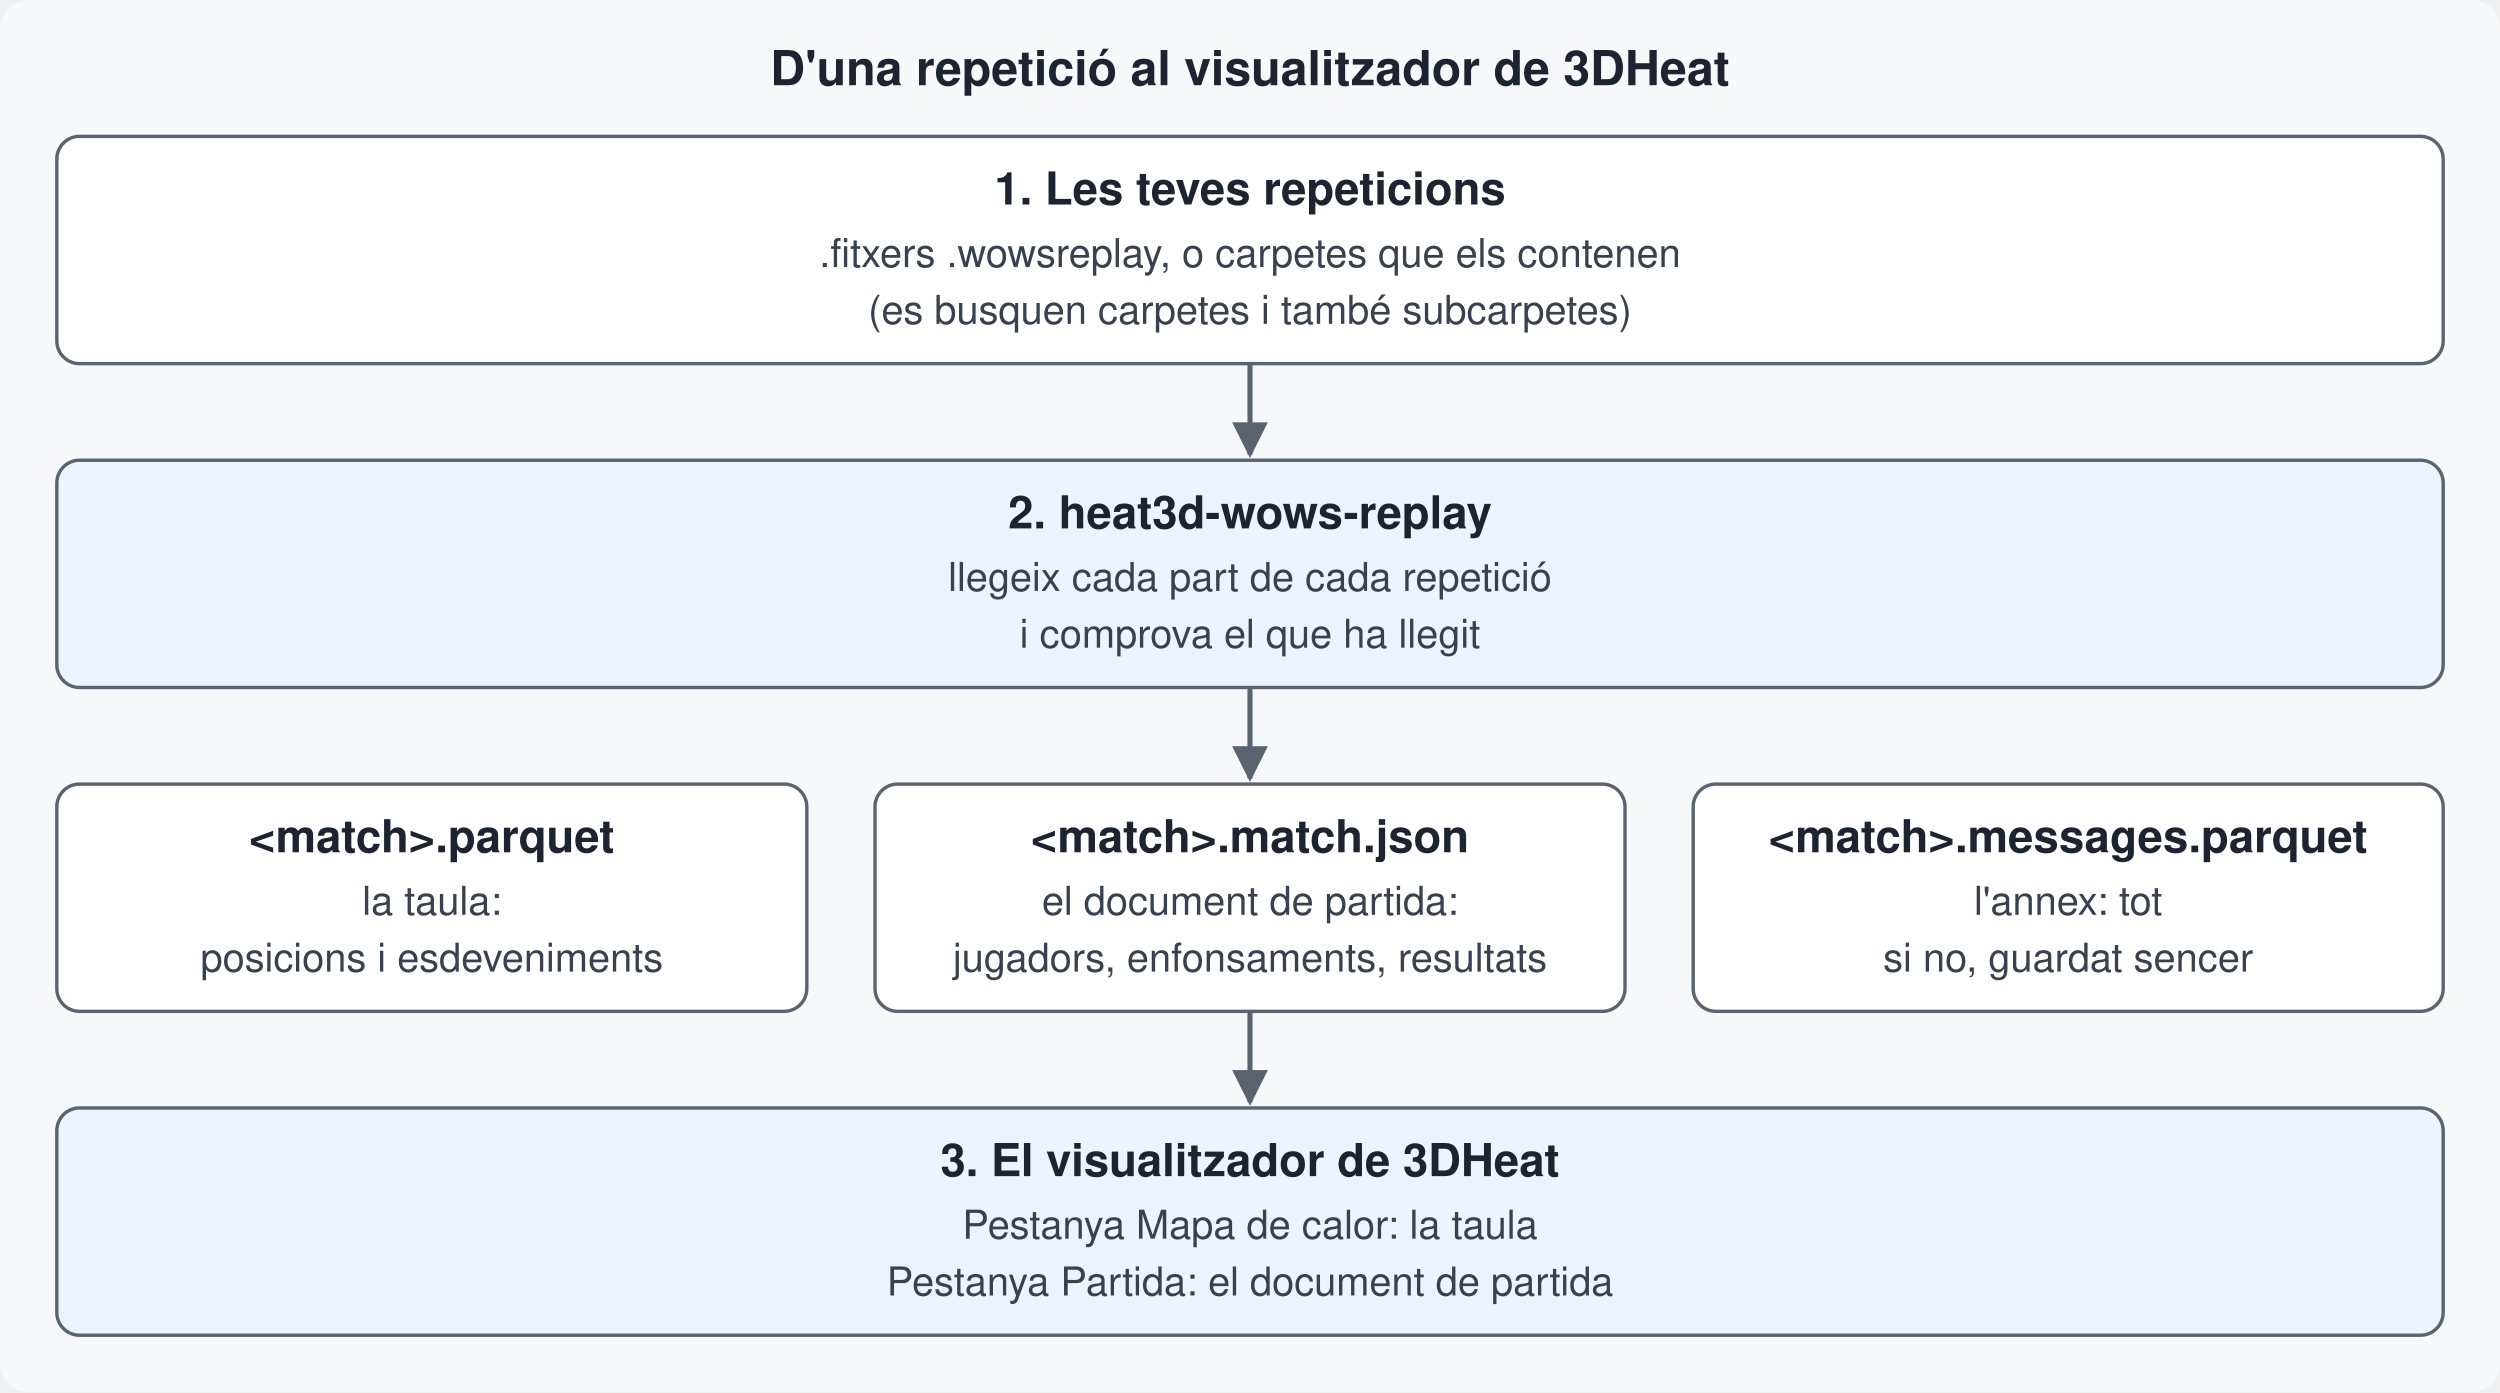
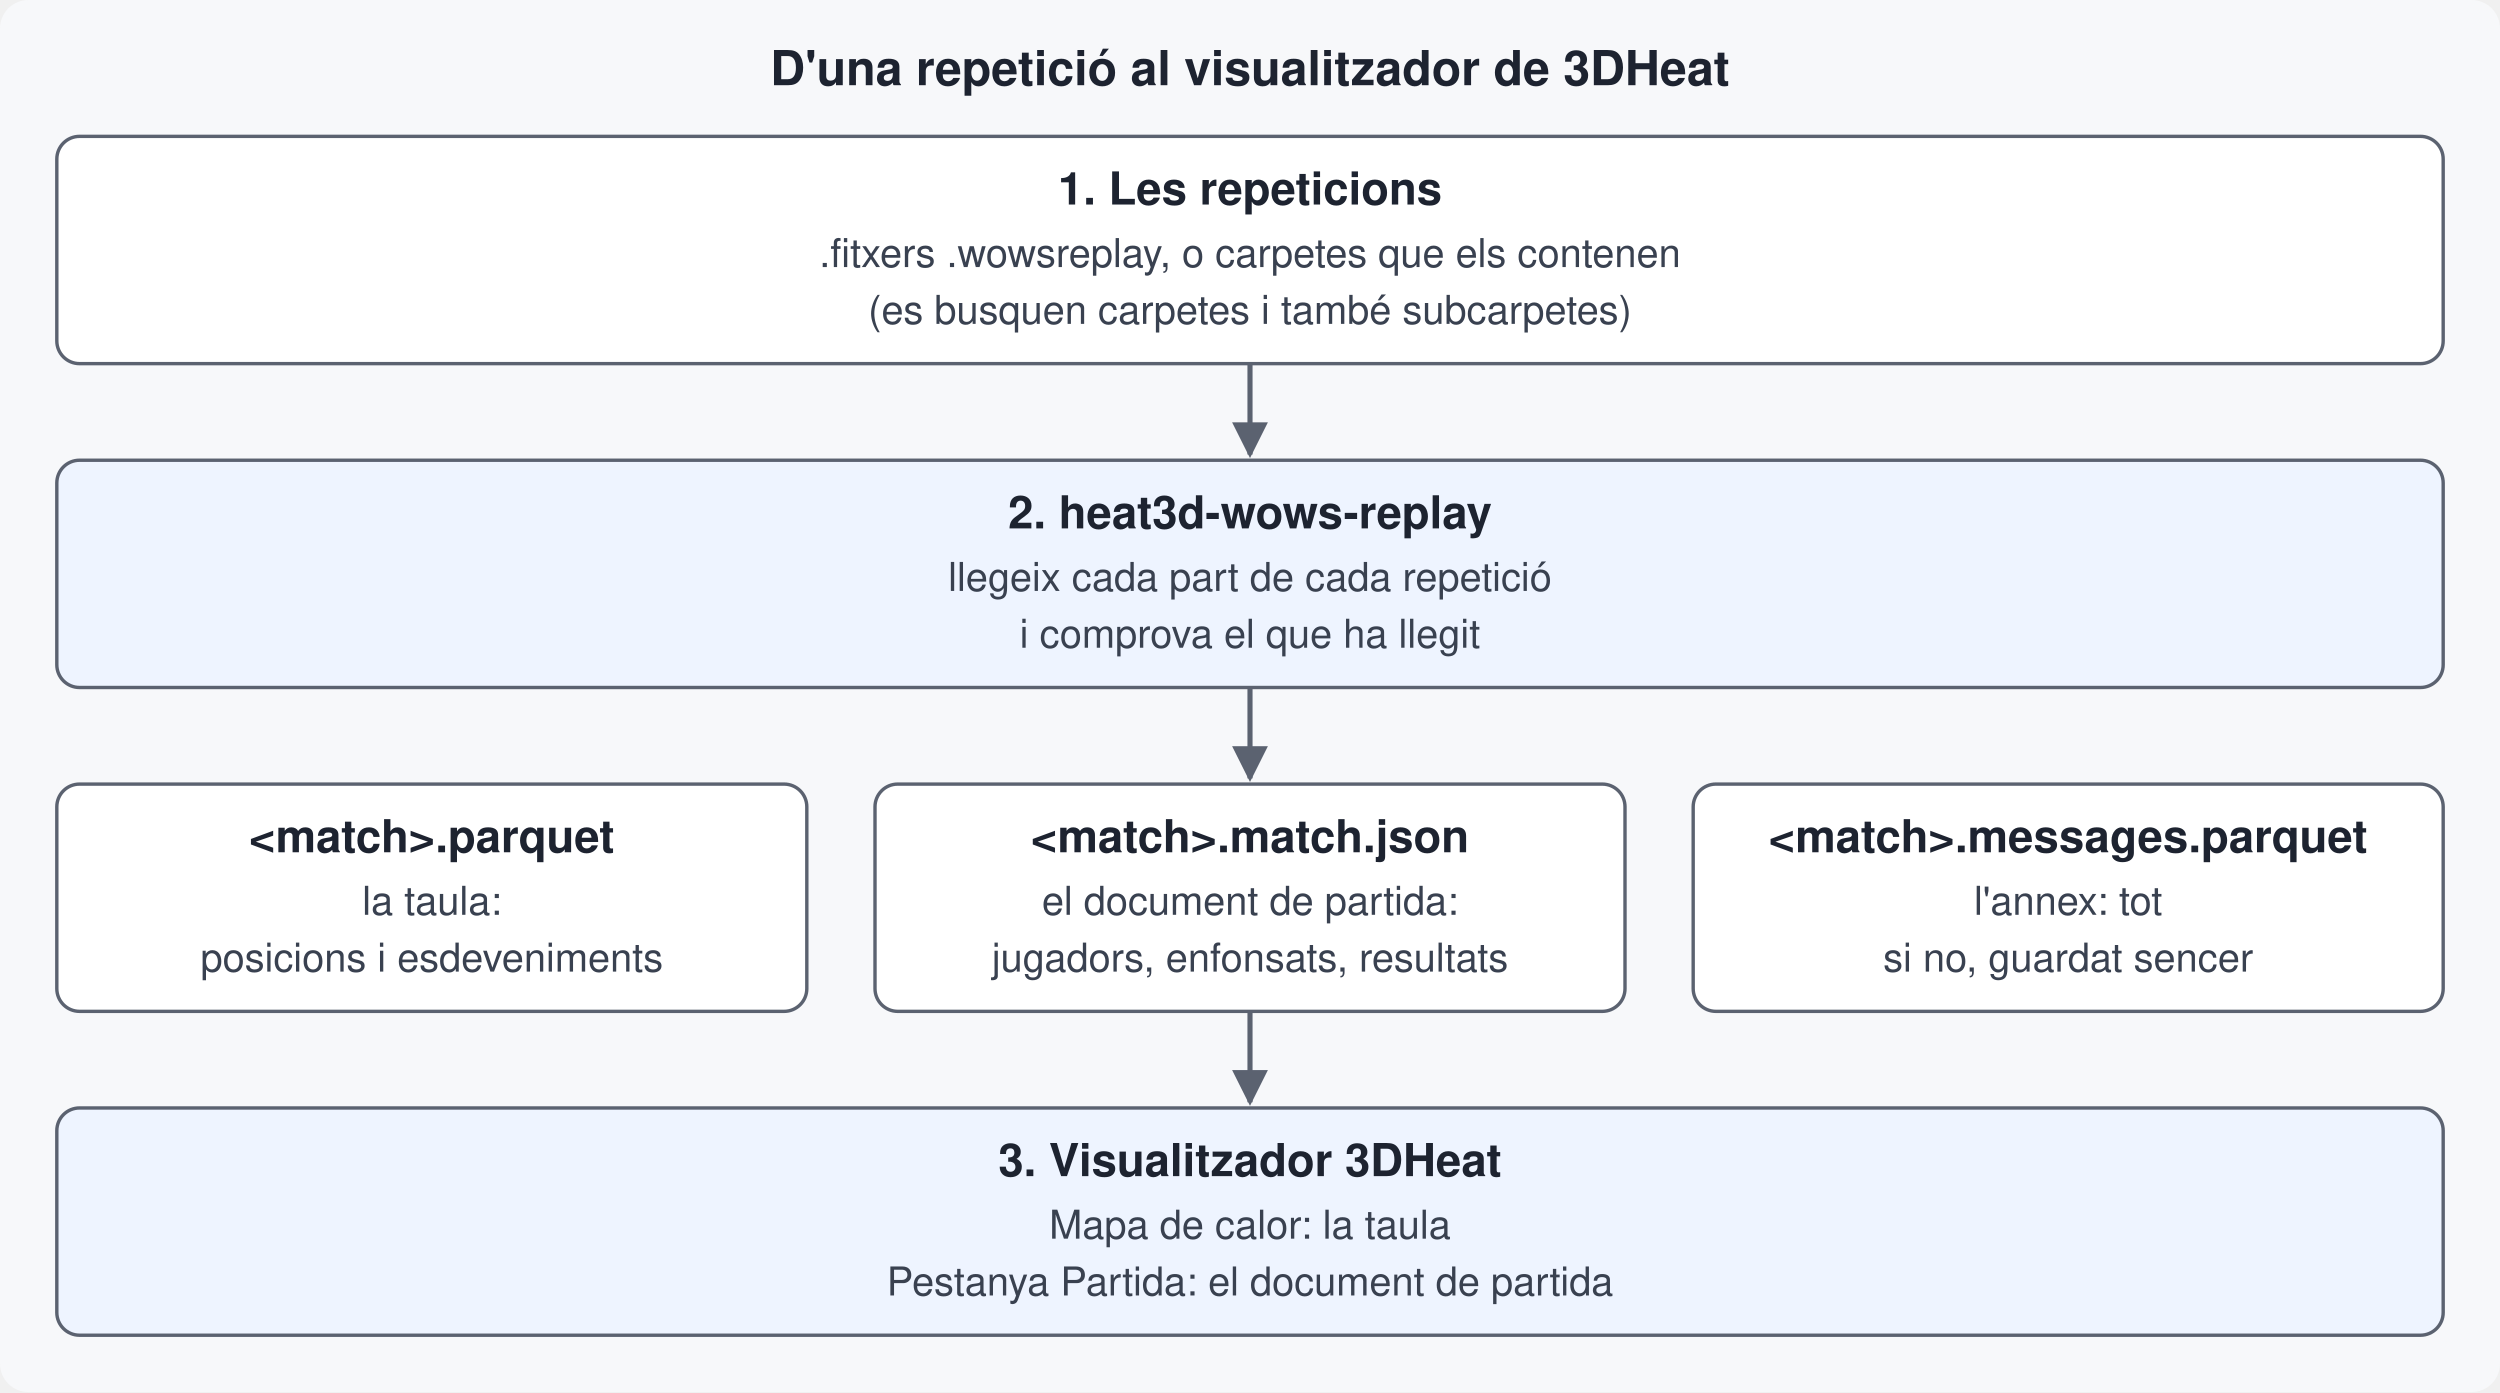
<svg xmlns="http://www.w3.org/2000/svg" width="880" height="490" viewBox="0 0 880 490" role="img" aria-label="From a replay to the 3DHeat viewer">
  <defs>
    <marker id="a" viewBox="0 0 10 10" refX="9" refY="5" markerWidth="7" markerHeight="7" orient="auto">
      <path d="M0,0 L10,5 L0,10 z" fill="#5b6270" />
    </marker>
  </defs>
  <rect width="880" height="490" rx="10" fill="#f7f8fa" />
  <text x="440" y="30" font-family="Segoe UI,Helvetica,Arial,sans-serif" font-size="17" font-weight="600" text-anchor="middle" fill="#1d2330">D'una repetició al visualitzador de 3DHeat</text>
  <rect x="20" y="48" width="840" height="80" rx="8" fill="#ffffff" stroke="#5b6270" stroke-width="1.2" />
-   <text x="440" y="72" font-family="Segoe UI,Helvetica,Arial,sans-serif" font-size="16" font-weight="600" text-anchor="middle" fill="#1d2330">1. Les teves repeticions</text>
+   <text x="440" y="72" font-family="Segoe UI,Helvetica,Arial,sans-serif" font-size="16" font-weight="600" text-anchor="middle" fill="#1d2330">1. Les repeticions</text>
  <text x="440" y="94" font-family="Segoe UI,Helvetica,Arial,sans-serif" font-size="14" text-anchor="middle" fill="#394150">.fitxers .wowsreplay, o carpetes que els contenen</text>
  <text x="440" y="114" font-family="Segoe UI,Helvetica,Arial,sans-serif" font-size="14" text-anchor="middle" fill="#394150">(es busquen carpetes i també subcarpetes)</text>
  <line x1="440" y1="128" x2="440" y2="160" stroke="#5b6270" stroke-width="1.8" marker-end="url(#a)" />
  <rect x="20" y="162" width="840" height="80" rx="8" fill="#eef4ff" stroke="#5b6270" stroke-width="1.2" />
  <text x="440" y="186" font-family="Segoe UI,Helvetica,Arial,sans-serif" font-size="16" font-weight="600" text-anchor="middle" fill="#1d2330">2. heat3d-wows-replay</text>
  <text x="440" y="208" font-family="Segoe UI,Helvetica,Arial,sans-serif" font-size="14" text-anchor="middle" fill="#394150">llegeix cada part de cada repetició</text>
  <text x="440" y="228" font-family="Segoe UI,Helvetica,Arial,sans-serif" font-size="14" text-anchor="middle" fill="#394150">i comprova el que ha llegit</text>
  <line x1="440" y1="242" x2="440" y2="274" stroke="#5b6270" stroke-width="1.8" marker-end="url(#a)" />
  <rect x="20" y="276" width="264" height="80" rx="8" fill="#ffffff" stroke="#5b6270" stroke-width="1.2" />
  <text x="152" y="300" font-family="Segoe UI,Helvetica,Arial,sans-serif" font-size="16" font-weight="600" text-anchor="middle" fill="#1d2330">&lt;match&gt;.parquet</text>
  <text x="152" y="322" font-family="Segoe UI,Helvetica,Arial,sans-serif" font-size="14" text-anchor="middle" fill="#394150">la taula:</text>
  <text x="152" y="342" font-family="Segoe UI,Helvetica,Arial,sans-serif" font-size="14" text-anchor="middle" fill="#394150">posicions i esdeveniments</text>
  <rect x="308" y="276" width="264" height="80" rx="8" fill="#ffffff" stroke="#5b6270" stroke-width="1.2" />
  <text x="440" y="300" font-family="Segoe UI,Helvetica,Arial,sans-serif" font-size="16" font-weight="600" text-anchor="middle" fill="#1d2330">&lt;match&gt;.match.json</text>
  <text x="440" y="322" font-family="Segoe UI,Helvetica,Arial,sans-serif" font-size="14" text-anchor="middle" fill="#394150">el document de partida:</text>
-   <text x="440" y="342" font-family="Segoe UI,Helvetica,Arial,sans-serif" font-size="14" text-anchor="middle" fill="#394150">jugadors, enfonsaments, resultats</text>
+   <text x="440" y="342" font-family="Segoe UI,Helvetica,Arial,sans-serif" font-size="14" text-anchor="middle" fill="#394150">jugadors, enfonsats, resultats</text>
  <rect x="596" y="276" width="264" height="80" rx="8" fill="#ffffff" stroke="#5b6270" stroke-width="1.2" />
  <text x="728" y="300" font-family="Segoe UI,Helvetica,Arial,sans-serif" font-size="16" font-weight="600" text-anchor="middle" fill="#1d2330">&lt;match&gt;.messages.parquet</text>
  <text x="728" y="322" font-family="Segoe UI,Helvetica,Arial,sans-serif" font-size="14" text-anchor="middle" fill="#394150">l'annex: tot</text>
  <text x="728" y="342" font-family="Segoe UI,Helvetica,Arial,sans-serif" font-size="14" text-anchor="middle" fill="#394150">si no, guardat sencer</text>
  <line x1="440" y1="356" x2="440" y2="388" stroke="#5b6270" stroke-width="1.8" marker-end="url(#a)" />
  <rect x="20" y="390" width="840" height="80" rx="8" fill="#eef4ff" stroke="#5b6270" stroke-width="1.2" />
-   <text x="440" y="414" font-family="Segoe UI,Helvetica,Arial,sans-serif" font-size="16" font-weight="600" text-anchor="middle" fill="#1d2330">3. El visualitzador de 3DHeat</text>
-   <text x="440" y="436" font-family="Segoe UI,Helvetica,Arial,sans-serif" font-size="14" text-anchor="middle" fill="#394150">Pestanya Mapa de calor: la taula</text>
+   <text x="440" y="414" font-family="Segoe UI,Helvetica,Arial,sans-serif" font-size="16" font-weight="600" text-anchor="middle" fill="#1d2330">3. Visualitzador 3DHeat</text>
+   <text x="440" y="436" font-family="Segoe UI,Helvetica,Arial,sans-serif" font-size="14" text-anchor="middle" fill="#394150">Mapa de calor: la taula</text>
  <text x="440" y="456" font-family="Segoe UI,Helvetica,Arial,sans-serif" font-size="14" text-anchor="middle" fill="#394150">Pestanya Partida: el document de partida</text>
</svg>
